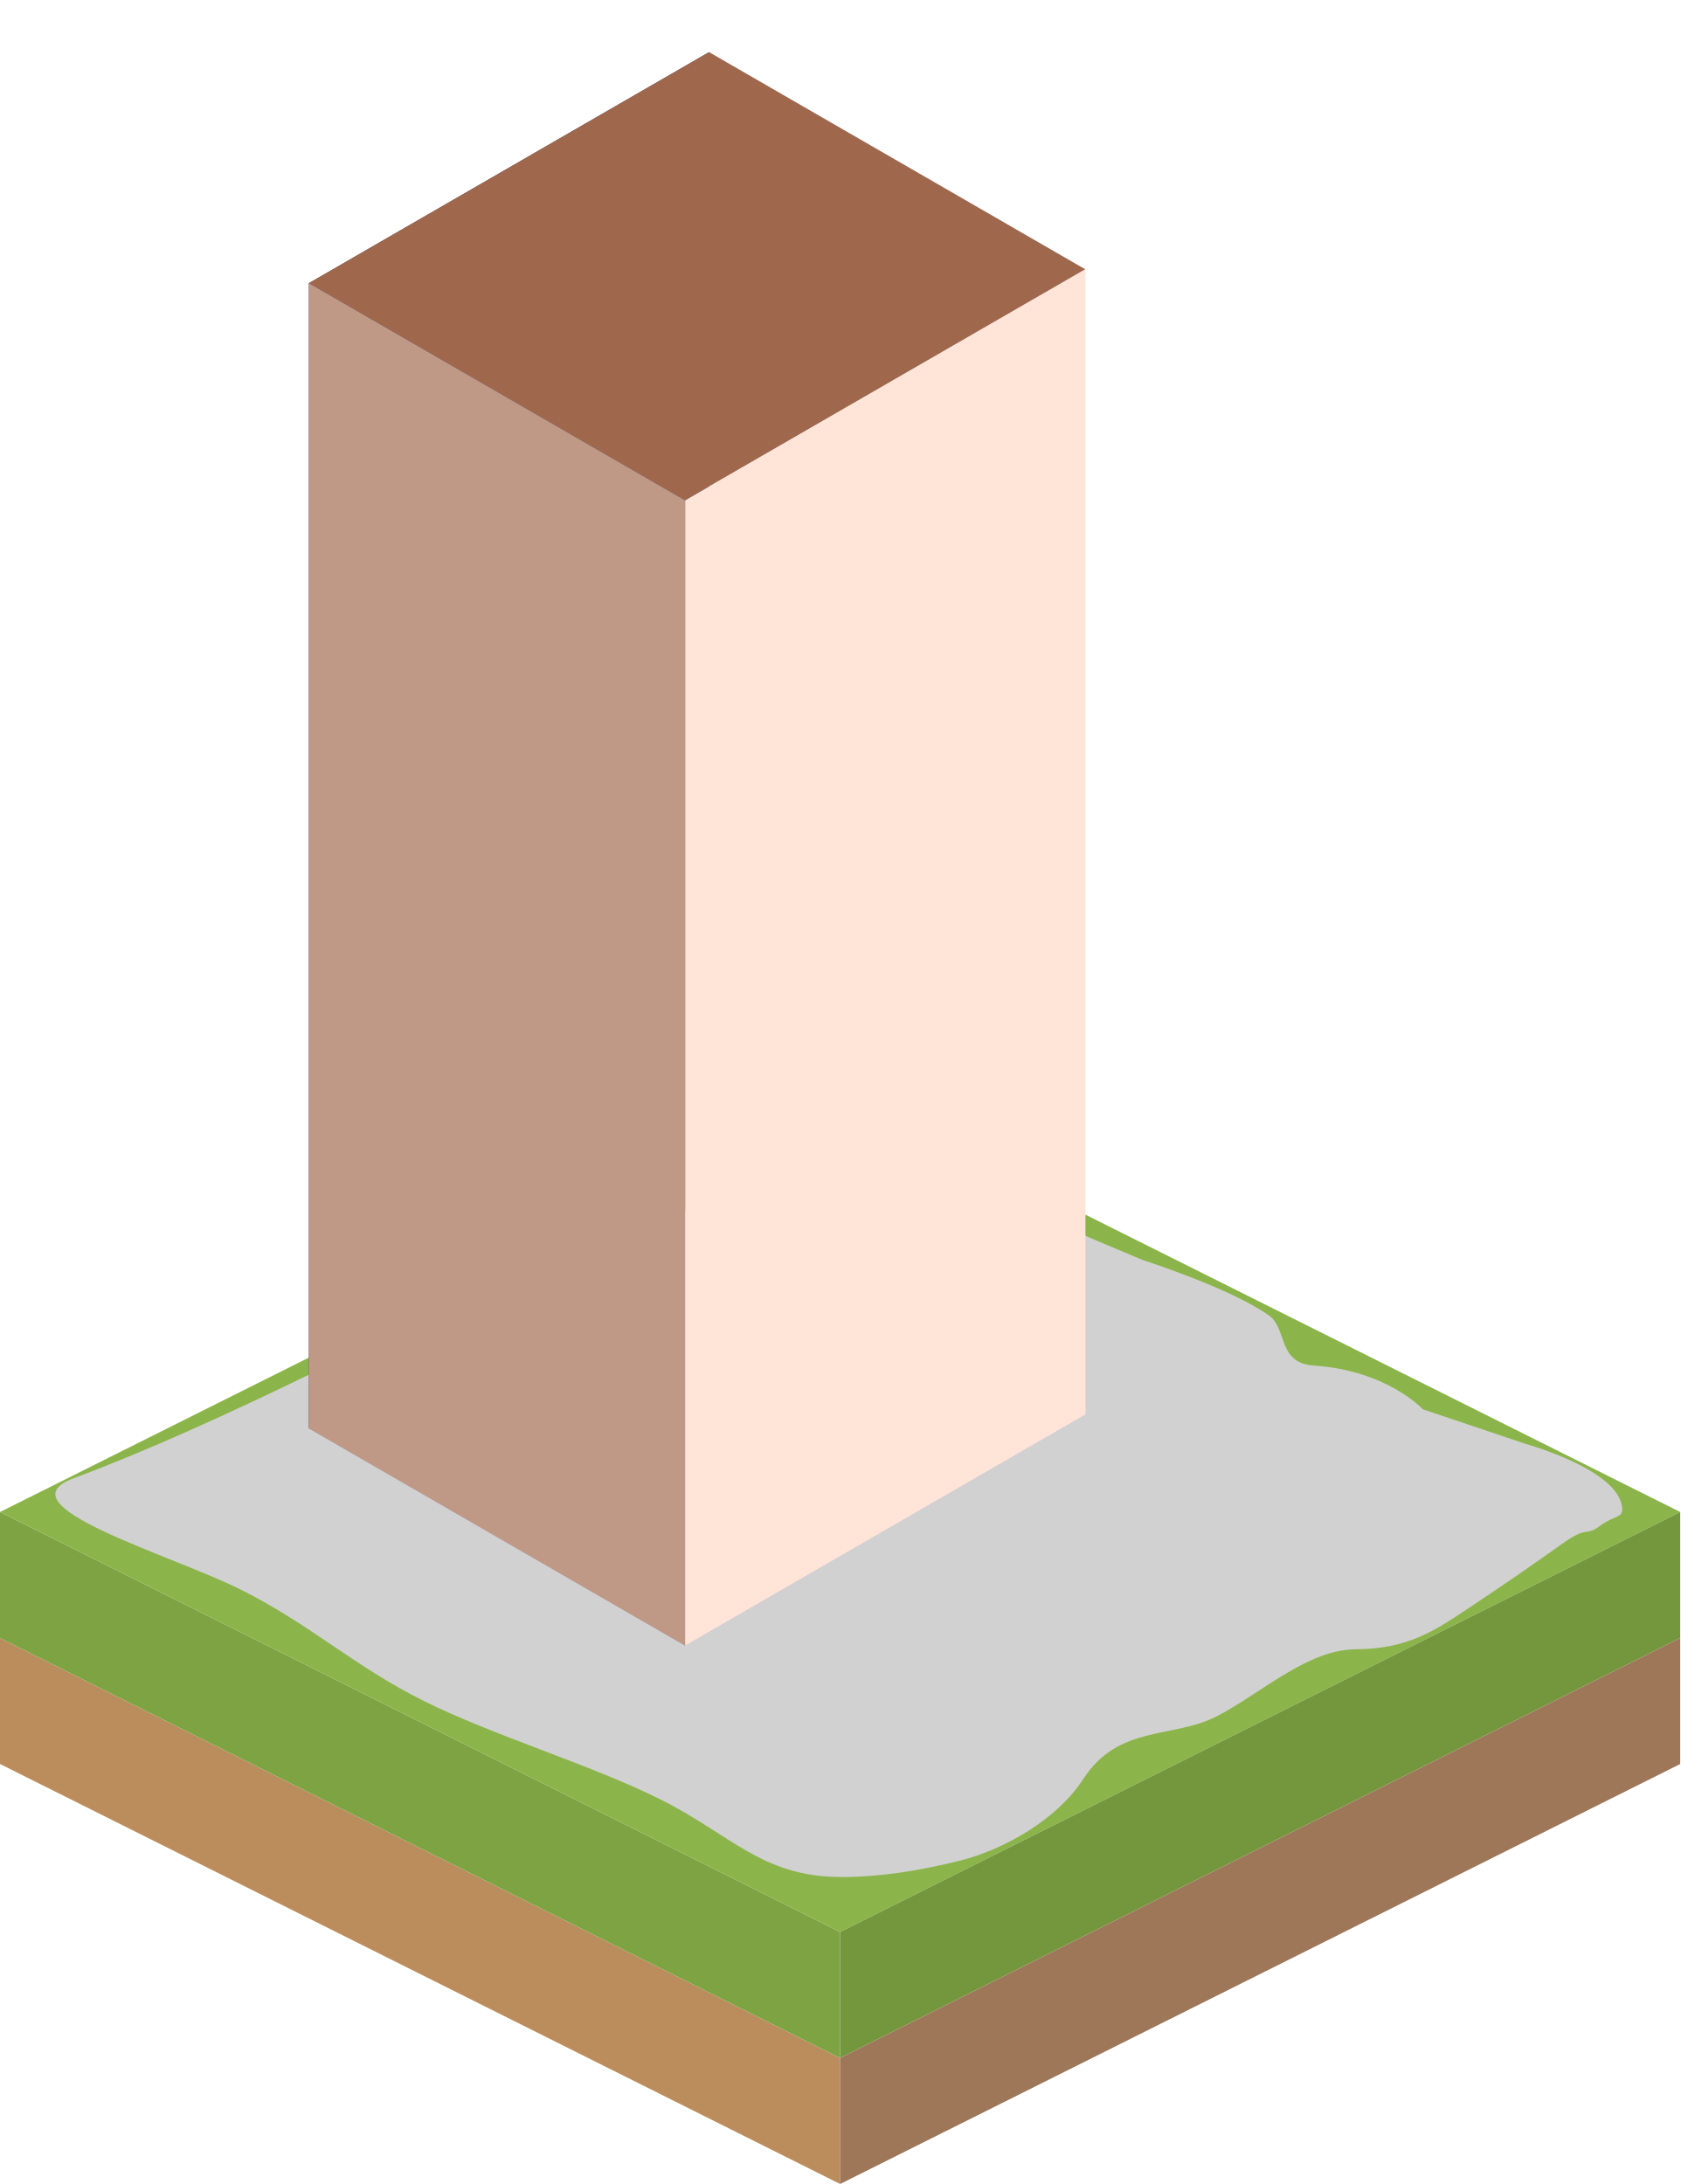
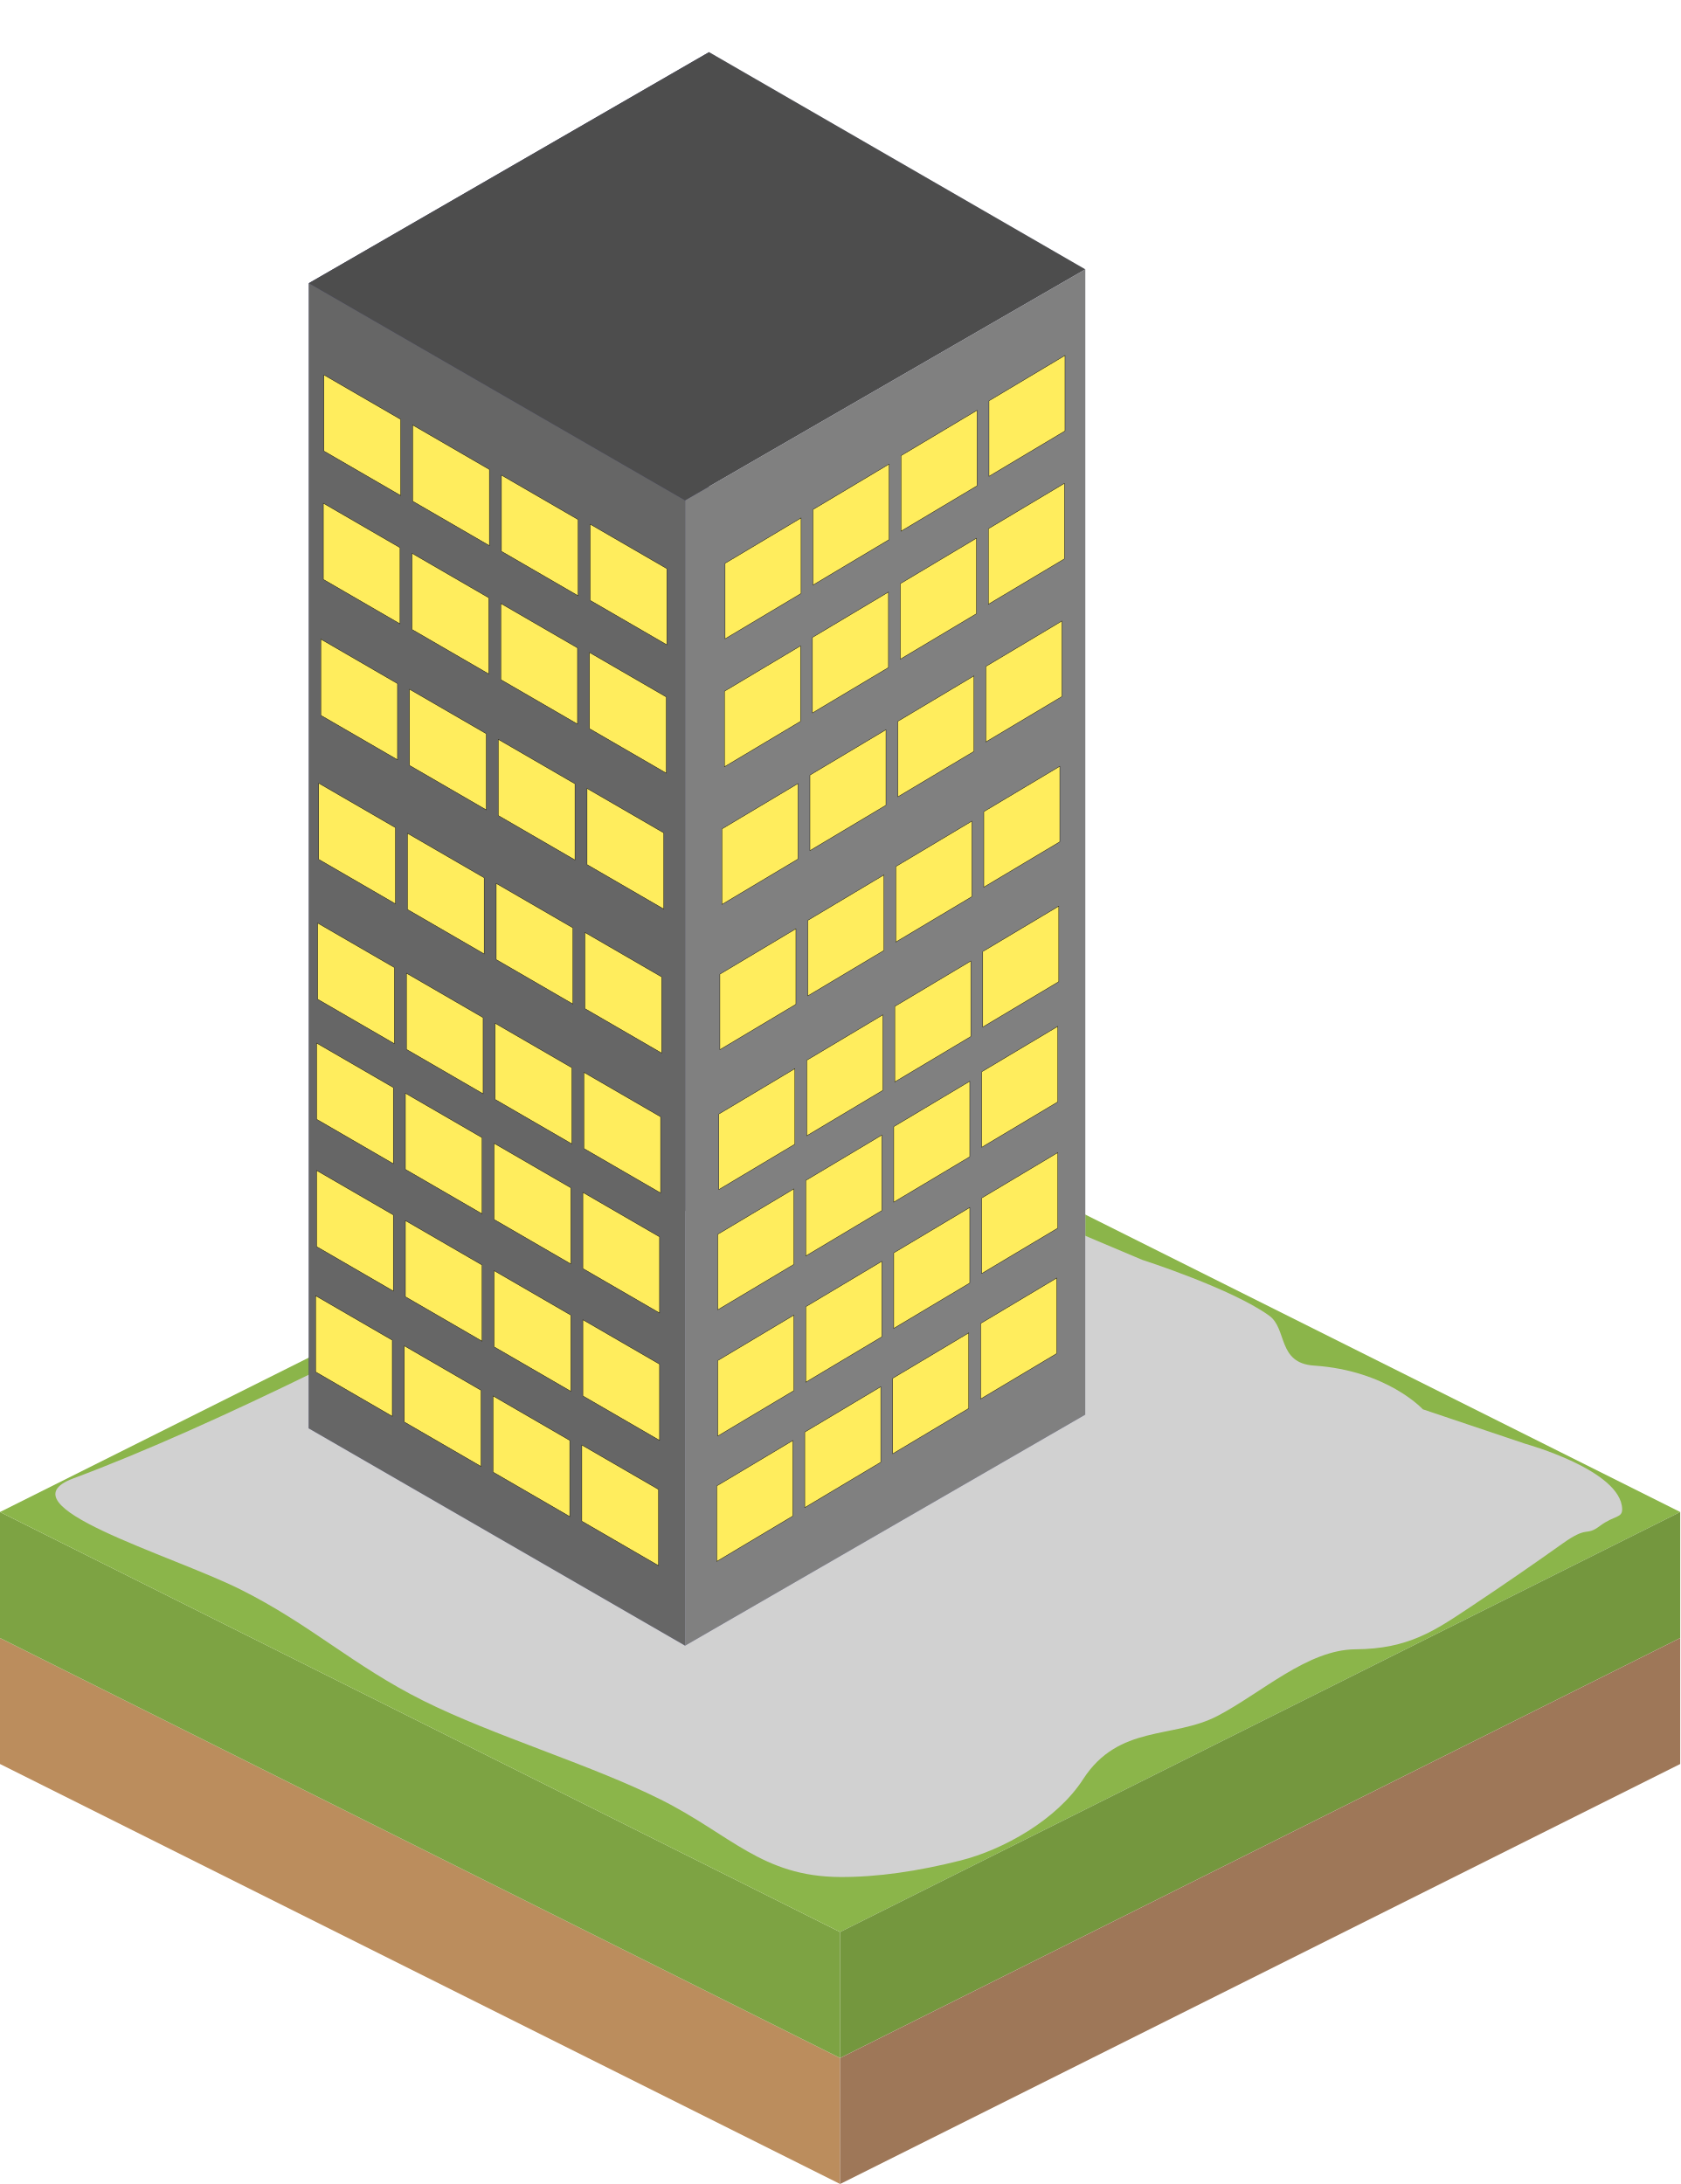
<svg xmlns="http://www.w3.org/2000/svg" width="100" height="130" id="svg5949" version="1.1">
  <defs id="defs5951">
    </defs>
  <g id="layer1" transform="translate(0,66)">
    <path d="M 50,64 1.7236751e-8,39 v -7.5 L 50,56.5 v 7.5 z" id="path143" style="fill:#bb8d5d" />
    <path d="m 1.1723675e-7,31.5 v -7.5 L 50,49 v 7.5 l -50,-25 z" id="path145" style="fill:#7da343" />
    <path d="M 1.1723675e-7,24 50,-1 100,24 l -50,25 -50,-25 z" id="path147" style="fill:#8bb54a" />
    <path d="m 100,24 v 7.5 l -50,25 v -7.5 l 50,-25 z" id="path149" style="fill:#74973e" />
    <path d="m 100,31.5 v 7.5 l -50,25 v -7.5 l 50,-25 z" id="path151" style="fill:#9e7758" />
    <path d="M 4.364,22 C 12.866,18.83 24.411,12.944 33.831,7.85 43.251,2.756 49.091,0.091 49.091,0.091 l 5.932,2.966 5.932,2.966 7.023,2.966 c 0,0 5.337,1.712 7.568,3.33 1.075,0.779 0.473,2.82 2.659,2.966 4.358,0.29 6.477,2.602 6.477,2.602 l 6.114,2.057 c 0,0 5.683,1.565 5.75,3.875 0.016,0.558 -0.472,0.369 -1.333,1.016 -0.861,0.646 -0.656,-0.067 -2.21,1.04 -1.555,1.107 -3.415,2.399 -5.498,3.783 -2.083,1.384 -3.66,2.495 -6.831,2.515 -2.854,0.018 -5.572,2.585 -8.211,3.965 -2.639,1.381 -5.879,0.486 -8,3.769 -1.566,2.424 -4.761,4.199 -7.29,4.836 -2.529,0.637 -4.947,0.996 -7.171,0.984 C 45.342,45.702 43.485,43.197 39.318,41.114 35.152,39.03 29.348,37.311 25.182,35.227 21.015,33.144 18.485,30.697 14.318,28.614 10.152,26.53 -0.001,23.627 4.364,22 z" id="path147-0" style="fill:#d1d1d1;fill-opacity:1" />
  </g>
  <g id="layer2">
    <g style="fill:none;stroke:none" id="g3035">
      <g style="fill:none;stroke:none" id="g3111">
        <path id="path3123" style="fill:#e9e9ff;fill-rule:evenodd;stroke:none" d="m 42.202,3.104 22.392,12.928 0,68.173 -22.392,-12.928 z" />
        <path id="path3113" style="fill:#353564;fill-rule:evenodd;stroke:none" d="m 18.383,16.855 0,68.173 23.819,-13.752 0,-68.173 z" />
        <path id="path3121" style="fill:#afafde;fill-rule:evenodd;stroke:none" d="M 18.383,85.029 40.775,97.957 64.594,84.205 42.202,71.277 z" />
-         <path id="path3115" style="fill:#9f684d;fill-rule:evenodd;stroke:none;fill-opacity:1" d="M 18.383,16.855 40.775,29.784 64.594,16.032 42.202,3.104 z" />
-         <path id="path3119" style="fill:#ffe4d7;fill-rule:evenodd;stroke:none;fill-opacity:1" d="m 40.775,29.784 0,68.173 23.819,-13.752 0,-68.173 z" />
-         <path id="path3117" style="fill:#bf9986;fill-rule:evenodd;stroke:none;fill-opacity:1" d="m 18.383,16.855 22.392,12.928 0,68.173 -22.392,-12.928 z" />
+         <path id="path3115" style="fill:#4d4d4d;fill-rule:evenodd;stroke:none;fill-opacity:1" d="M 18.383,16.855 40.775,29.784 64.594,16.032 42.202,3.104 z" />
+         <path id="path3119" style="fill:#808080;fill-rule:evenodd;stroke:none;fill-opacity:1" d="m 40.775,29.784 0,68.173 23.819,-13.752 0,-68.173 z" />
+         <path id="path3117" style="fill:#666666;fill-rule:evenodd;stroke:none;fill-opacity:1" d="m 18.383,16.855 22.392,12.928 0,68.173 -22.392,-12.928 z" />
+       </g>
+     </g>
+     <g id="g3861" transform="matrix(0.9665675,0,0,0.9665675,0.6880886,2.558459)">
+       <g transform="translate(-0.2727273,-0.09090909)" id="g3785">
+         <rect style="fill:#ffed5d;fill-opacity:1;stroke:#000000;stroke-width:0.025;stroke-linecap:butt;stroke-linejoin:round;stroke-miterlimit:4;stroke-opacity:1;stroke-dasharray:none;stroke-dashoffset:0" id="rect3003" width="5.458" height="4.692" x="21.953" y="66.229" transform="matrix(0.8651884,0.5014469,0,1,0,0)" />
+         <rect transform="matrix(0.8651884,0.5014469,0,1,0,0)" y="66.148" x="28.269" height="4.692" width="5.458" id="rect3779" style="fill:#ffed5d;fill-opacity:1;stroke:#000000;stroke-width:0.025;stroke-linecap:butt;stroke-linejoin:round;stroke-miterlimit:4;stroke-opacity:1;stroke-dasharray:none;stroke-dashoffset:0" />
+         <rect style="fill:#ffed5d;fill-opacity:1;stroke:#000000;stroke-width:0.025;stroke-linecap:butt;stroke-linejoin:round;stroke-miterlimit:4;stroke-opacity:1;stroke-dasharray:none;stroke-dashoffset:0" id="rect3781" width="5.458" height="4.692" x="34.584" y="66.067" transform="matrix(0.8651884,0.5014469,0,1,0,0)" />
+         <rect transform="matrix(0.8651884,0.5014469,0,1,0,0)" y="65.921" x="40.9" height="4.692" width="5.458" id="rect3783" style="fill:#ffed5d;fill-opacity:1;stroke:#000000;stroke-width:0.025;stroke-linecap:butt;stroke-linejoin:round;stroke-miterlimit:4;stroke-opacity:1;stroke-dasharray:none;stroke-dashoffset:0" />
+       </g>
+       <g transform="translate(-0.2084448,-7.804801)" id="g3791">
+         <rect transform="matrix(0.8651884,0.5014469,0,1,0,0)" y="66.229" x="21.953" height="4.692" width="5.458" id="rect3793" style="fill:#ffed5d;fill-opacity:1;stroke:#000000;stroke-width:0.025;stroke-linecap:butt;stroke-linejoin:round;stroke-miterlimit:4;stroke-opacity:1;stroke-dasharray:none;stroke-dashoffset:0" />
+         <rect style="fill:#ffed5d;fill-opacity:1;stroke:#000000;stroke-width:0.025;stroke-linecap:butt;stroke-linejoin:round;stroke-miterlimit:4;stroke-opacity:1;stroke-dasharray:none;stroke-dashoffset:0" id="rect3795" width="5.458" height="4.692" x="28.269" y="66.148" transform="matrix(0.8651884,0.5014469,0,1,0,0)" />
+         <rect transform="matrix(0.8651884,0.5014469,0,1,0,0)" y="66.067" x="34.584" height="4.692" width="5.458" id="rect3797" style="fill:#ffed5d;fill-opacity:1;stroke:#000000;stroke-width:0.025;stroke-linecap:butt;stroke-linejoin:round;stroke-miterlimit:4;stroke-opacity:1;stroke-dasharray:none;stroke-dashoffset:0" />
+         <rect style="fill:#ffed5d;fill-opacity:1;stroke:#000000;stroke-width:0.025;stroke-linecap:butt;stroke-linejoin:round;stroke-miterlimit:4;stroke-opacity:1;stroke-dasharray:none;stroke-dashoffset:0" id="rect3799" width="5.458" height="4.692" x="40.9" y="65.921" transform="matrix(0.8651884,0.5014469,0,1,0,0)" />
+       </g>
+       <g id="g3801" transform="translate(-0.2084448,-15.64726)">
+         <rect style="fill:#ffed5d;fill-opacity:1;stroke:#000000;stroke-width:0.025;stroke-linecap:butt;stroke-linejoin:round;stroke-miterlimit:4;stroke-opacity:1;stroke-dasharray:none;stroke-dashoffset:0" id="rect3803" width="5.458" height="4.692" x="21.953" y="66.229" transform="matrix(0.8651884,0.5014469,0,1,0,0)" />
+         <rect transform="matrix(0.8651884,0.5014469,0,1,0,0)" y="66.148" x="28.269" height="4.692" width="5.458" id="rect3805" style="fill:#ffed5d;fill-opacity:1;stroke:#000000;stroke-width:0.025;stroke-linecap:butt;stroke-linejoin:round;stroke-miterlimit:4;stroke-opacity:1;stroke-dasharray:none;stroke-dashoffset:0" />
+         <rect style="fill:#ffed5d;fill-opacity:1;stroke:#000000;stroke-width:0.025;stroke-linecap:butt;stroke-linejoin:round;stroke-miterlimit:4;stroke-opacity:1;stroke-dasharray:none;stroke-dashoffset:0" id="rect3807" width="5.458" height="4.692" x="34.584" y="66.067" transform="matrix(0.8651884,0.5014469,0,1,0,0)" />
+         <rect transform="matrix(0.8651884,0.5014469,0,1,0,0)" y="65.921" x="40.9" height="4.692" width="5.458" id="rect3809" style="fill:#ffed5d;fill-opacity:1;stroke:#000000;stroke-width:0.025;stroke-linecap:butt;stroke-linejoin:round;stroke-miterlimit:4;stroke-opacity:1;stroke-dasharray:none;stroke-dashoffset:0" />
+       </g>
+       <g transform="translate(-0.1441624,-23.03974)" id="g3811">
+         <rect transform="matrix(0.8651884,0.5014469,0,1,0,0)" y="66.229" x="21.953" height="4.692" width="5.458" id="rect3813" style="fill:#ffed5d;fill-opacity:1;stroke:#000000;stroke-width:0.025;stroke-linecap:butt;stroke-linejoin:round;stroke-miterlimit:4;stroke-opacity:1;stroke-dasharray:none;stroke-dashoffset:0" />
+         <rect style="fill:#ffed5d;fill-opacity:1;stroke:#000000;stroke-width:0.025;stroke-linecap:butt;stroke-linejoin:round;stroke-miterlimit:4;stroke-opacity:1;stroke-dasharray:none;stroke-dashoffset:0" id="rect3815" width="5.458" height="4.692" x="28.269" y="66.148" transform="matrix(0.8651884,0.5014469,0,1,0,0)" />
+         <rect transform="matrix(0.8651884,0.5014469,0,1,0,0)" y="66.067" x="34.584" height="4.692" width="5.458" id="rect3817" style="fill:#ffed5d;fill-opacity:1;stroke:#000000;stroke-width:0.025;stroke-linecap:butt;stroke-linejoin:round;stroke-miterlimit:4;stroke-opacity:1;stroke-dasharray:none;stroke-dashoffset:0" />
+         <rect style="fill:#ffed5d;fill-opacity:1;stroke:#000000;stroke-width:0.025;stroke-linecap:butt;stroke-linejoin:round;stroke-miterlimit:4;stroke-opacity:1;stroke-dasharray:none;stroke-dashoffset:0" id="rect3819" width="5.458" height="4.692" x="40.9" y="65.921" transform="matrix(0.8651884,0.5014469,0,1,0,0)" />
+       </g>
+       <g id="g3821" transform="translate(-0.07987997,-31.65358)">
+         <rect style="fill:#ffed5d;fill-opacity:1;stroke:#000000;stroke-width:0.025;stroke-linecap:butt;stroke-linejoin:round;stroke-miterlimit:4;stroke-opacity:1;stroke-dasharray:none;stroke-dashoffset:0" id="rect3823" width="5.458" height="4.692" x="21.953" y="66.229" transform="matrix(0.8651884,0.5014469,0,1,0,0)" />
+         <rect transform="matrix(0.8651884,0.5014469,0,1,0,0)" y="66.148" x="28.269" height="4.692" width="5.458" id="rect3825" style="fill:#ffed5d;fill-opacity:1;stroke:#000000;stroke-width:0.025;stroke-linecap:butt;stroke-linejoin:round;stroke-miterlimit:4;stroke-opacity:1;stroke-dasharray:none;stroke-dashoffset:0" />
+         <rect style="fill:#ffed5d;fill-opacity:1;stroke:#000000;stroke-width:0.025;stroke-linecap:butt;stroke-linejoin:round;stroke-miterlimit:4;stroke-opacity:1;stroke-dasharray:none;stroke-dashoffset:0" id="rect3827" width="5.458" height="4.692" x="34.584" y="66.067" transform="matrix(0.8651884,0.5014469,0,1,0,0)" />
+         <rect transform="matrix(0.8651884,0.5014469,0,1,0,0)" y="65.921" x="40.9" height="4.692" width="5.458" id="rect3829" style="fill:#ffed5d;fill-opacity:1;stroke:#000000;stroke-width:0.025;stroke-linecap:butt;stroke-linejoin:round;stroke-miterlimit:4;stroke-opacity:1;stroke-dasharray:none;stroke-dashoffset:0" />
+       </g>
+       <g transform="translate(0.0486849,-40.52456)" id="g3831">
+         <rect transform="matrix(0.8651884,0.5014469,0,1,0,0)" y="66.229" x="21.953" height="4.692" width="5.458" id="rect3833" style="fill:#ffed5d;fill-opacity:1;stroke:#000000;stroke-width:0.025;stroke-linecap:butt;stroke-linejoin:round;stroke-miterlimit:4;stroke-opacity:1;stroke-dasharray:none;stroke-dashoffset:0" />
+         <rect style="fill:#ffed5d;fill-opacity:1;stroke:#000000;stroke-width:0.025;stroke-linecap:butt;stroke-linejoin:round;stroke-miterlimit:4;stroke-opacity:1;stroke-dasharray:none;stroke-dashoffset:0" id="rect3835" width="5.458" height="4.692" x="28.269" y="66.148" transform="matrix(0.8651884,0.5014469,0,1,0,0)" />
+         <rect transform="matrix(0.8651884,0.5014469,0,1,0,0)" y="66.067" x="34.584" height="4.692" width="5.458" id="rect3837" style="fill:#ffed5d;fill-opacity:1;stroke:#000000;stroke-width:0.025;stroke-linecap:butt;stroke-linejoin:round;stroke-miterlimit:4;stroke-opacity:1;stroke-dasharray:none;stroke-dashoffset:0" />
+         <rect style="fill:#ffed5d;fill-opacity:1;stroke:#000000;stroke-width:0.025;stroke-linecap:butt;stroke-linejoin:round;stroke-miterlimit:4;stroke-opacity:1;stroke-dasharray:none;stroke-dashoffset:0" id="rect3839" width="5.458" height="4.692" x="40.9" y="65.921" transform="matrix(0.8651884,0.5014469,0,1,0,0)" />
+       </g>
+       <g id="g3841" transform="translate(0.2038764,-48.8942)">
+         <rect style="fill:#ffed5d;fill-opacity:1;stroke:#000000;stroke-width:0.025;stroke-linecap:butt;stroke-linejoin:round;stroke-miterlimit:4;stroke-opacity:1;stroke-dasharray:none;stroke-dashoffset:0" id="rect3843" width="5.458" height="4.692" x="21.953" y="66.229" transform="matrix(0.8651884,0.5014469,0,1,0,0)" />
+         <rect transform="matrix(0.8651884,0.5014469,0,1,0,0)" y="66.148" x="28.269" height="4.692" width="5.458" id="rect3845" style="fill:#ffed5d;fill-opacity:1;stroke:#000000;stroke-width:0.025;stroke-linecap:butt;stroke-linejoin:round;stroke-miterlimit:4;stroke-opacity:1;stroke-dasharray:none;stroke-dashoffset:0" />
+         <rect style="fill:#ffed5d;fill-opacity:1;stroke:#000000;stroke-width:0.025;stroke-linecap:butt;stroke-linejoin:round;stroke-miterlimit:4;stroke-opacity:1;stroke-dasharray:none;stroke-dashoffset:0" id="rect3847" width="5.458" height="4.692" x="34.584" y="66.067" transform="matrix(0.8651884,0.5014469,0,1,0,0)" />
+         <rect transform="matrix(0.8651884,0.5014469,0,1,0,0)" y="65.921" x="40.9" height="4.692" width="5.458" id="rect3849" style="fill:#ffed5d;fill-opacity:1;stroke:#000000;stroke-width:0.025;stroke-linecap:butt;stroke-linejoin:round;stroke-miterlimit:4;stroke-opacity:1;stroke-dasharray:none;stroke-dashoffset:0" />
+       </g>
+       <g transform="translate(0.2415322,-56.79637)" id="g3851">
+         <rect transform="matrix(0.8651884,0.5014469,0,1,0,0)" y="66.229" x="21.953" height="4.692" width="5.458" id="rect3853" style="fill:#ffed5d;fill-opacity:1;stroke:#000000;stroke-width:0.025;stroke-linecap:butt;stroke-linejoin:round;stroke-miterlimit:4;stroke-opacity:1;stroke-dasharray:none;stroke-dashoffset:0" />
+         <rect style="fill:#ffed5d;fill-opacity:1;stroke:#000000;stroke-width:0.025;stroke-linecap:butt;stroke-linejoin:round;stroke-miterlimit:4;stroke-opacity:1;stroke-dasharray:none;stroke-dashoffset:0" id="rect3855" width="5.458" height="4.692" x="28.269" y="66.148" transform="matrix(0.8651884,0.5014469,0,1,0,0)" />
+         <rect transform="matrix(0.8651884,0.5014469,0,1,0,0)" y="66.067" x="34.584" height="4.692" width="5.458" id="rect3857" style="fill:#ffed5d;fill-opacity:1;stroke:#000000;stroke-width:0.025;stroke-linecap:butt;stroke-linejoin:round;stroke-miterlimit:4;stroke-opacity:1;stroke-dasharray:none;stroke-dashoffset:0" />
+         <rect style="fill:#ffed5d;fill-opacity:1;stroke:#000000;stroke-width:0.025;stroke-linecap:butt;stroke-linejoin:round;stroke-miterlimit:4;stroke-opacity:1;stroke-dasharray:none;stroke-dashoffset:0" id="rect3859" width="5.458" height="4.692" x="40.9" y="65.921" transform="matrix(0.8651884,0.5014469,0,1,0,0)" />
+       </g>
+     </g>
+     <g id="g3903" transform="matrix(0.9582094,-1.127446,0,0.9582094,24.72194,35.63058)">
+       <g id="g3905" transform="translate(-0.2727273,-0.09090909)">
+         <rect transform="matrix(0.8651884,0.5014469,0,1,0,0)" y="66.229" x="21.953" height="4.692" width="5.458" id="rect3907" style="fill:#ffed5d;fill-opacity:1;stroke:#000000;stroke-width:0.025;stroke-linecap:butt;stroke-linejoin:round;stroke-miterlimit:4;stroke-opacity:1;stroke-dasharray:none;stroke-dashoffset:0" />
+         <rect style="fill:#ffed5d;fill-opacity:1;stroke:#000000;stroke-width:0.025;stroke-linecap:butt;stroke-linejoin:round;stroke-miterlimit:4;stroke-opacity:1;stroke-dasharray:none;stroke-dashoffset:0" id="rect3909" width="5.458" height="4.692" x="28.269" y="66.148" transform="matrix(0.8651884,0.5014469,0,1,0,0)" />
+         <rect transform="matrix(0.8651884,0.5014469,0,1,0,0)" y="66.067" x="34.584" height="4.692" width="5.458" id="rect3911" style="fill:#ffed5d;fill-opacity:1;stroke:#000000;stroke-width:0.025;stroke-linecap:butt;stroke-linejoin:round;stroke-miterlimit:4;stroke-opacity:1;stroke-dasharray:none;stroke-dashoffset:0" />
+         <rect style="fill:#ffed5d;fill-opacity:1;stroke:#000000;stroke-width:0.025;stroke-linecap:butt;stroke-linejoin:round;stroke-miterlimit:4;stroke-opacity:1;stroke-dasharray:none;stroke-dashoffset:0" id="rect3913" width="5.458" height="4.692" x="40.9" y="65.921" transform="matrix(0.8651884,0.5014469,0,1,0,0)" />
+       </g>
+       <g id="g3915" transform="translate(-0.2084448,-7.804801)">
+         <rect style="fill:#ffed5d;fill-opacity:1;stroke:#000000;stroke-width:0.025;stroke-linecap:butt;stroke-linejoin:round;stroke-miterlimit:4;stroke-opacity:1;stroke-dasharray:none;stroke-dashoffset:0" id="rect3917" width="5.458" height="4.692" x="21.953" y="66.229" transform="matrix(0.8651884,0.5014469,0,1,0,0)" />
+         <rect transform="matrix(0.8651884,0.5014469,0,1,0,0)" y="66.148" x="28.269" height="4.692" width="5.458" id="rect3919" style="fill:#ffed5d;fill-opacity:1;stroke:#000000;stroke-width:0.025;stroke-linecap:butt;stroke-linejoin:round;stroke-miterlimit:4;stroke-opacity:1;stroke-dasharray:none;stroke-dashoffset:0" />
+         <rect style="fill:#ffed5d;fill-opacity:1;stroke:#000000;stroke-width:0.025;stroke-linecap:butt;stroke-linejoin:round;stroke-miterlimit:4;stroke-opacity:1;stroke-dasharray:none;stroke-dashoffset:0" id="rect3921" width="5.458" height="4.692" x="34.584" y="66.067" transform="matrix(0.8651884,0.5014469,0,1,0,0)" />
+         <rect transform="matrix(0.8651884,0.5014469,0,1,0,0)" y="65.921" x="40.9" height="4.692" width="5.458" id="rect3923" style="fill:#ffed5d;fill-opacity:1;stroke:#000000;stroke-width:0.025;stroke-linecap:butt;stroke-linejoin:round;stroke-miterlimit:4;stroke-opacity:1;stroke-dasharray:none;stroke-dashoffset:0" />
+       </g>
+       <g transform="translate(-0.2084448,-15.64726)" id="g3925">
+         <rect transform="matrix(0.8651884,0.5014469,0,1,0,0)" y="66.229" x="21.953" height="4.692" width="5.458" id="rect3927" style="fill:#ffed5d;fill-opacity:1;stroke:#000000;stroke-width:0.025;stroke-linecap:butt;stroke-linejoin:round;stroke-miterlimit:4;stroke-opacity:1;stroke-dasharray:none;stroke-dashoffset:0" />
+         <rect style="fill:#ffed5d;fill-opacity:1;stroke:#000000;stroke-width:0.025;stroke-linecap:butt;stroke-linejoin:round;stroke-miterlimit:4;stroke-opacity:1;stroke-dasharray:none;stroke-dashoffset:0" id="rect3929" width="5.458" height="4.692" x="28.269" y="66.148" transform="matrix(0.8651884,0.5014469,0,1,0,0)" />
+         <rect transform="matrix(0.8651884,0.5014469,0,1,0,0)" y="66.067" x="34.584" height="4.692" width="5.458" id="rect3931" style="fill:#ffed5d;fill-opacity:1;stroke:#000000;stroke-width:0.025;stroke-linecap:butt;stroke-linejoin:round;stroke-miterlimit:4;stroke-opacity:1;stroke-dasharray:none;stroke-dashoffset:0" />
+         <rect style="fill:#ffed5d;fill-opacity:1;stroke:#000000;stroke-width:0.025;stroke-linecap:butt;stroke-linejoin:round;stroke-miterlimit:4;stroke-opacity:1;stroke-dasharray:none;stroke-dashoffset:0" id="rect3933" width="5.458" height="4.692" x="40.9" y="65.921" transform="matrix(0.8651884,0.5014469,0,1,0,0)" />
+       </g>
+       <g id="g3935" transform="translate(-0.1441624,-23.03974)">
+         <rect style="fill:#ffed5d;fill-opacity:1;stroke:#000000;stroke-width:0.025;stroke-linecap:butt;stroke-linejoin:round;stroke-miterlimit:4;stroke-opacity:1;stroke-dasharray:none;stroke-dashoffset:0" id="rect3937" width="5.458" height="4.692" x="21.953" y="66.229" transform="matrix(0.8651884,0.5014469,0,1,0,0)" />
+         <rect transform="matrix(0.8651884,0.5014469,0,1,0,0)" y="66.148" x="28.269" height="4.692" width="5.458" id="rect3939" style="fill:#ffed5d;fill-opacity:1;stroke:#000000;stroke-width:0.025;stroke-linecap:butt;stroke-linejoin:round;stroke-miterlimit:4;stroke-opacity:1;stroke-dasharray:none;stroke-dashoffset:0" />
+         <rect style="fill:#ffed5d;fill-opacity:1;stroke:#000000;stroke-width:0.025;stroke-linecap:butt;stroke-linejoin:round;stroke-miterlimit:4;stroke-opacity:1;stroke-dasharray:none;stroke-dashoffset:0" id="rect3941" width="5.458" height="4.692" x="34.584" y="66.067" transform="matrix(0.8651884,0.5014469,0,1,0,0)" />
+         <rect transform="matrix(0.8651884,0.5014469,0,1,0,0)" y="65.921" x="40.9" height="4.692" width="5.458" id="rect3943" style="fill:#ffed5d;fill-opacity:1;stroke:#000000;stroke-width:0.025;stroke-linecap:butt;stroke-linejoin:round;stroke-miterlimit:4;stroke-opacity:1;stroke-dasharray:none;stroke-dashoffset:0" />
+       </g>
+       <g transform="translate(-0.07987997,-31.65358)" id="g3945">
+         <rect transform="matrix(0.8651884,0.5014469,0,1,0,0)" y="66.229" x="21.953" height="4.692" width="5.458" id="rect3947" style="fill:#ffed5d;fill-opacity:1;stroke:#000000;stroke-width:0.025;stroke-linecap:butt;stroke-linejoin:round;stroke-miterlimit:4;stroke-opacity:1;stroke-dasharray:none;stroke-dashoffset:0" />
+         <rect style="fill:#ffed5d;fill-opacity:1;stroke:#000000;stroke-width:0.025;stroke-linecap:butt;stroke-linejoin:round;stroke-miterlimit:4;stroke-opacity:1;stroke-dasharray:none;stroke-dashoffset:0" id="rect3949" width="5.458" height="4.692" x="28.269" y="66.148" transform="matrix(0.8651884,0.5014469,0,1,0,0)" />
+         <rect transform="matrix(0.8651884,0.5014469,0,1,0,0)" y="66.067" x="34.584" height="4.692" width="5.458" id="rect3951" style="fill:#ffed5d;fill-opacity:1;stroke:#000000;stroke-width:0.025;stroke-linecap:butt;stroke-linejoin:round;stroke-miterlimit:4;stroke-opacity:1;stroke-dasharray:none;stroke-dashoffset:0" />
+         <rect style="fill:#ffed5d;fill-opacity:1;stroke:#000000;stroke-width:0.025;stroke-linecap:butt;stroke-linejoin:round;stroke-miterlimit:4;stroke-opacity:1;stroke-dasharray:none;stroke-dashoffset:0" id="rect3953" width="5.458" height="4.692" x="40.9" y="65.921" transform="matrix(0.8651884,0.5014469,0,1,0,0)" />
+       </g>
+       <g id="g3955" transform="translate(0.0486849,-40.52456)">
+         <rect style="fill:#ffed5d;fill-opacity:1;stroke:#000000;stroke-width:0.025;stroke-linecap:butt;stroke-linejoin:round;stroke-miterlimit:4;stroke-opacity:1;stroke-dasharray:none;stroke-dashoffset:0" id="rect3957" width="5.458" height="4.692" x="21.953" y="66.229" transform="matrix(0.8651884,0.5014469,0,1,0,0)" />
+         <rect transform="matrix(0.8651884,0.5014469,0,1,0,0)" y="66.148" x="28.269" height="4.692" width="5.458" id="rect3959" style="fill:#ffed5d;fill-opacity:1;stroke:#000000;stroke-width:0.025;stroke-linecap:butt;stroke-linejoin:round;stroke-miterlimit:4;stroke-opacity:1;stroke-dasharray:none;stroke-dashoffset:0" />
+         <rect style="fill:#ffed5d;fill-opacity:1;stroke:#000000;stroke-width:0.025;stroke-linecap:butt;stroke-linejoin:round;stroke-miterlimit:4;stroke-opacity:1;stroke-dasharray:none;stroke-dashoffset:0" id="rect3961" width="5.458" height="4.692" x="34.584" y="66.067" transform="matrix(0.8651884,0.5014469,0,1,0,0)" />
+         <rect transform="matrix(0.8651884,0.5014469,0,1,0,0)" y="65.921" x="40.9" height="4.692" width="5.458" id="rect3963" style="fill:#ffed5d;fill-opacity:1;stroke:#000000;stroke-width:0.025;stroke-linecap:butt;stroke-linejoin:round;stroke-miterlimit:4;stroke-opacity:1;stroke-dasharray:none;stroke-dashoffset:0" />
+       </g>
+       <g transform="translate(0.2038764,-48.8942)" id="g3965">
+         <rect transform="matrix(0.8651884,0.5014469,0,1,0,0)" y="66.229" x="21.953" height="4.692" width="5.458" id="rect3967" style="fill:#ffed5d;fill-opacity:1;stroke:#000000;stroke-width:0.025;stroke-linecap:butt;stroke-linejoin:round;stroke-miterlimit:4;stroke-opacity:1;stroke-dasharray:none;stroke-dashoffset:0" />
+         <rect style="fill:#ffed5d;fill-opacity:1;stroke:#000000;stroke-width:0.025;stroke-linecap:butt;stroke-linejoin:round;stroke-miterlimit:4;stroke-opacity:1;stroke-dasharray:none;stroke-dashoffset:0" id="rect3969" width="5.458" height="4.692" x="28.269" y="66.148" transform="matrix(0.8651884,0.5014469,0,1,0,0)" />
+         <rect transform="matrix(0.8651884,0.5014469,0,1,0,0)" y="66.067" x="34.584" height="4.692" width="5.458" id="rect3971" style="fill:#ffed5d;fill-opacity:1;stroke:#000000;stroke-width:0.025;stroke-linecap:butt;stroke-linejoin:round;stroke-miterlimit:4;stroke-opacity:1;stroke-dasharray:none;stroke-dashoffset:0" />
+         <rect style="fill:#ffed5d;fill-opacity:1;stroke:#000000;stroke-width:0.025;stroke-linecap:butt;stroke-linejoin:round;stroke-miterlimit:4;stroke-opacity:1;stroke-dasharray:none;stroke-dashoffset:0" id="rect3973" width="5.458" height="4.692" x="40.9" y="65.921" transform="matrix(0.8651884,0.5014469,0,1,0,0)" />
+       </g>
+       <g id="g3975" transform="translate(0.2415322,-56.79637)">
+         <rect style="fill:#ffed5d;fill-opacity:1;stroke:#000000;stroke-width:0.025;stroke-linecap:butt;stroke-linejoin:round;stroke-miterlimit:4;stroke-opacity:1;stroke-dasharray:none;stroke-dashoffset:0" id="rect3977" width="5.458" height="4.692" x="21.953" y="66.229" transform="matrix(0.8651884,0.5014469,0,1,0,0)" />
+         <rect transform="matrix(0.8651884,0.5014469,0,1,0,0)" y="66.148" x="28.269" height="4.692" width="5.458" id="rect3979" style="fill:#ffed5d;fill-opacity:1;stroke:#000000;stroke-width:0.025;stroke-linecap:butt;stroke-linejoin:round;stroke-miterlimit:4;stroke-opacity:1;stroke-dasharray:none;stroke-dashoffset:0" />
+         <rect style="fill:#ffed5d;fill-opacity:1;stroke:#000000;stroke-width:0.025;stroke-linecap:butt;stroke-linejoin:round;stroke-miterlimit:4;stroke-opacity:1;stroke-dasharray:none;stroke-dashoffset:0" id="rect3981" width="5.458" height="4.692" x="34.584" y="66.067" transform="matrix(0.8651884,0.5014469,0,1,0,0)" />
+         <rect transform="matrix(0.8651884,0.5014469,0,1,0,0)" y="65.921" x="40.9" height="4.692" width="5.458" id="rect3983" style="fill:#ffed5d;fill-opacity:1;stroke:#000000;stroke-width:0.025;stroke-linecap:butt;stroke-linejoin:round;stroke-miterlimit:4;stroke-opacity:1;stroke-dasharray:none;stroke-dashoffset:0" />
      </g>
    </g>
  </g>
</svg>
